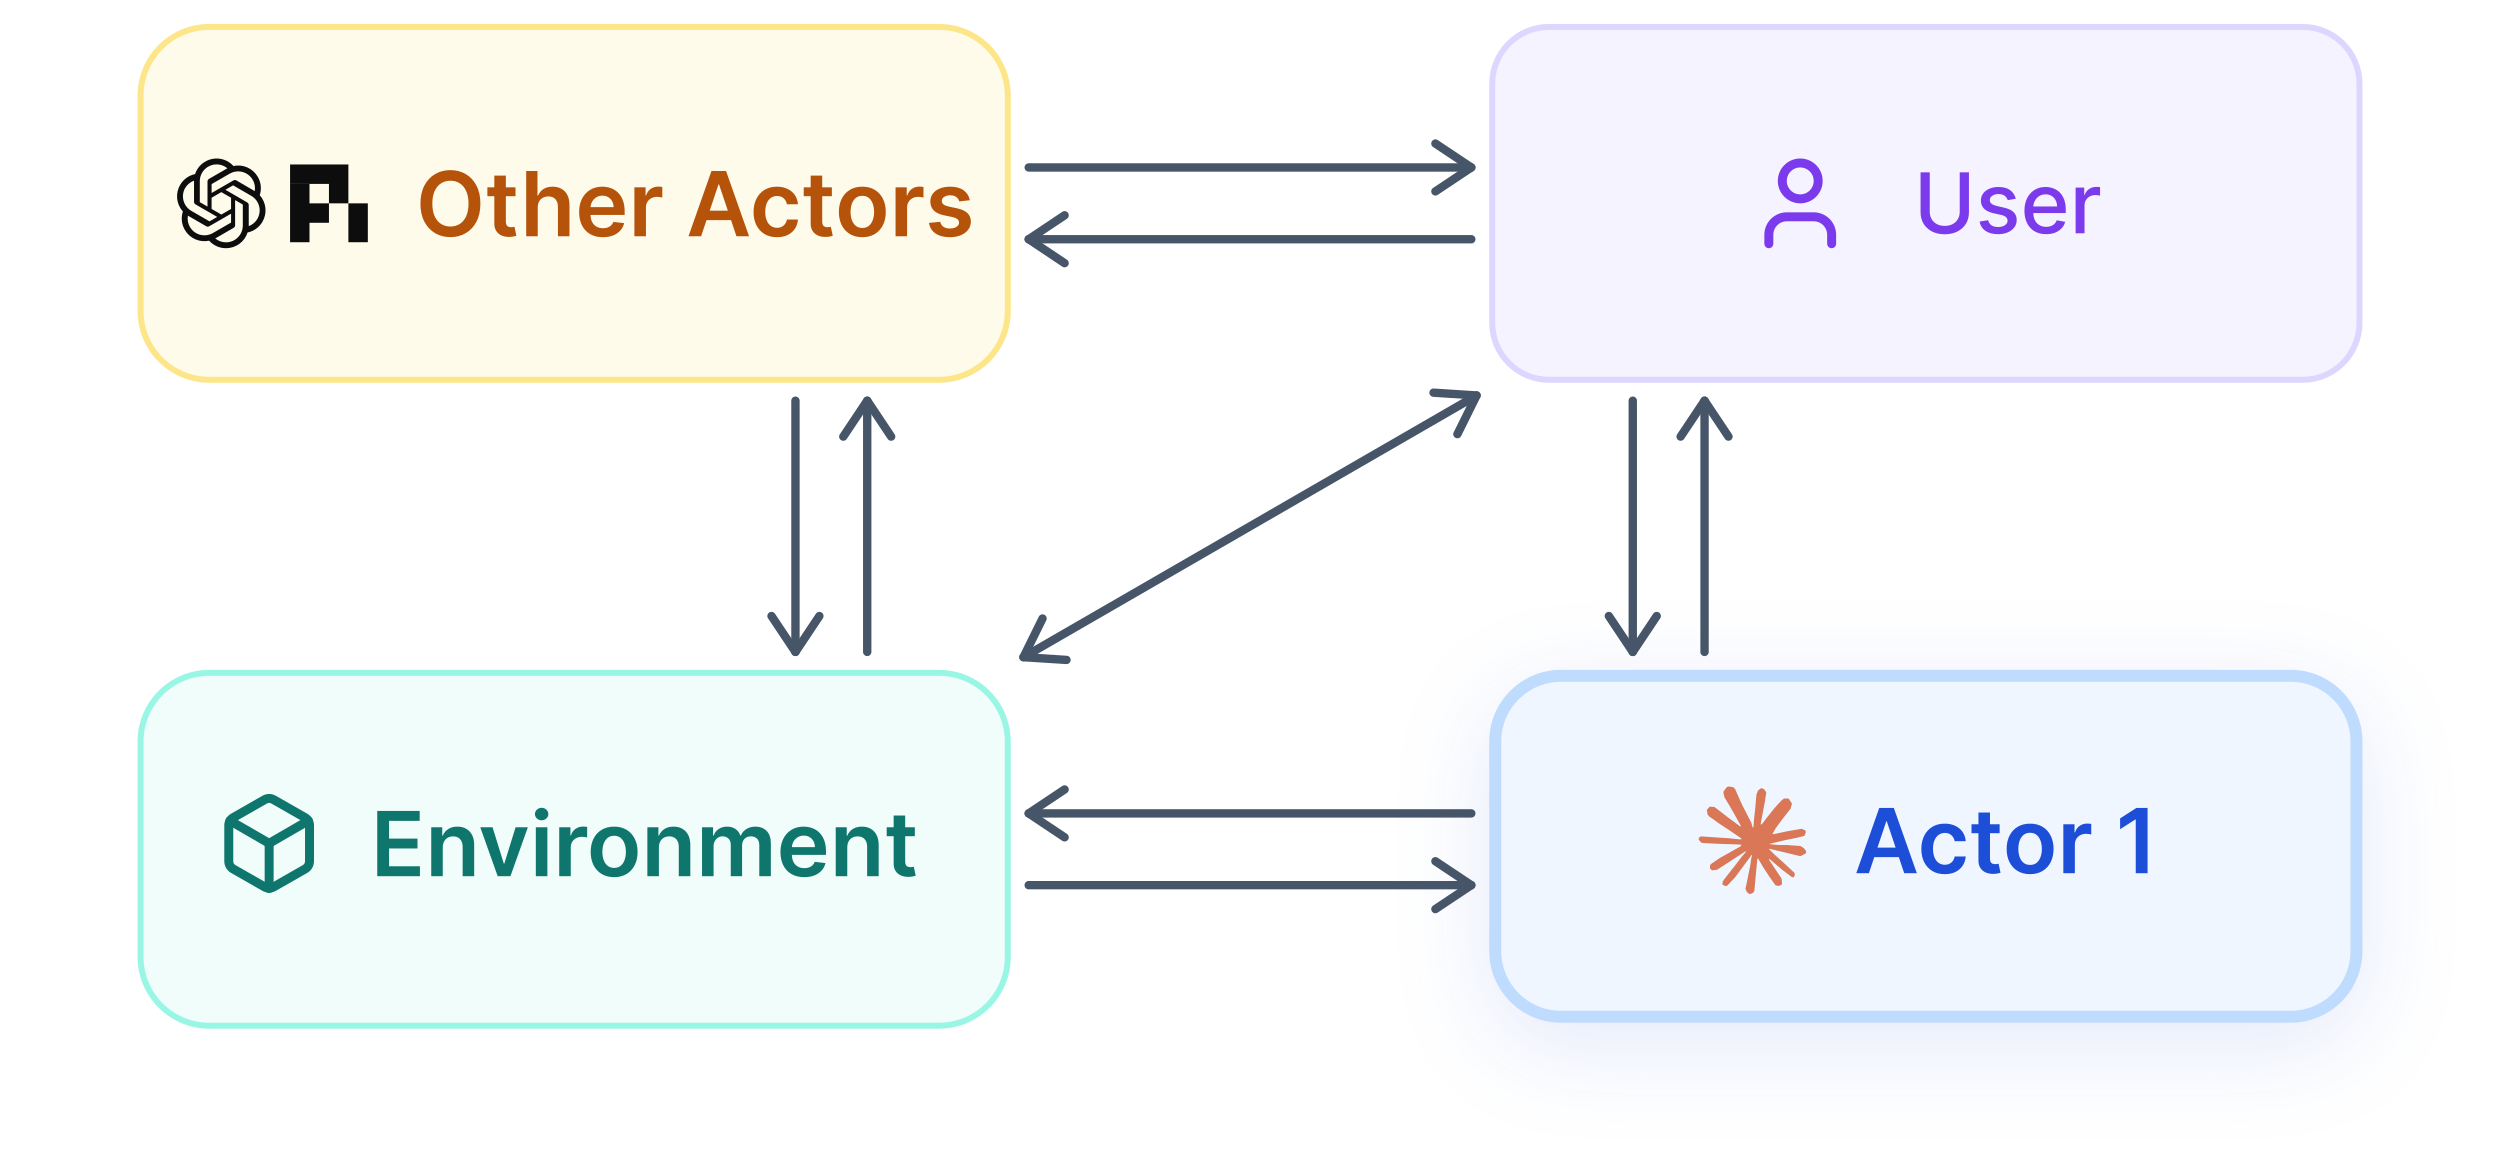
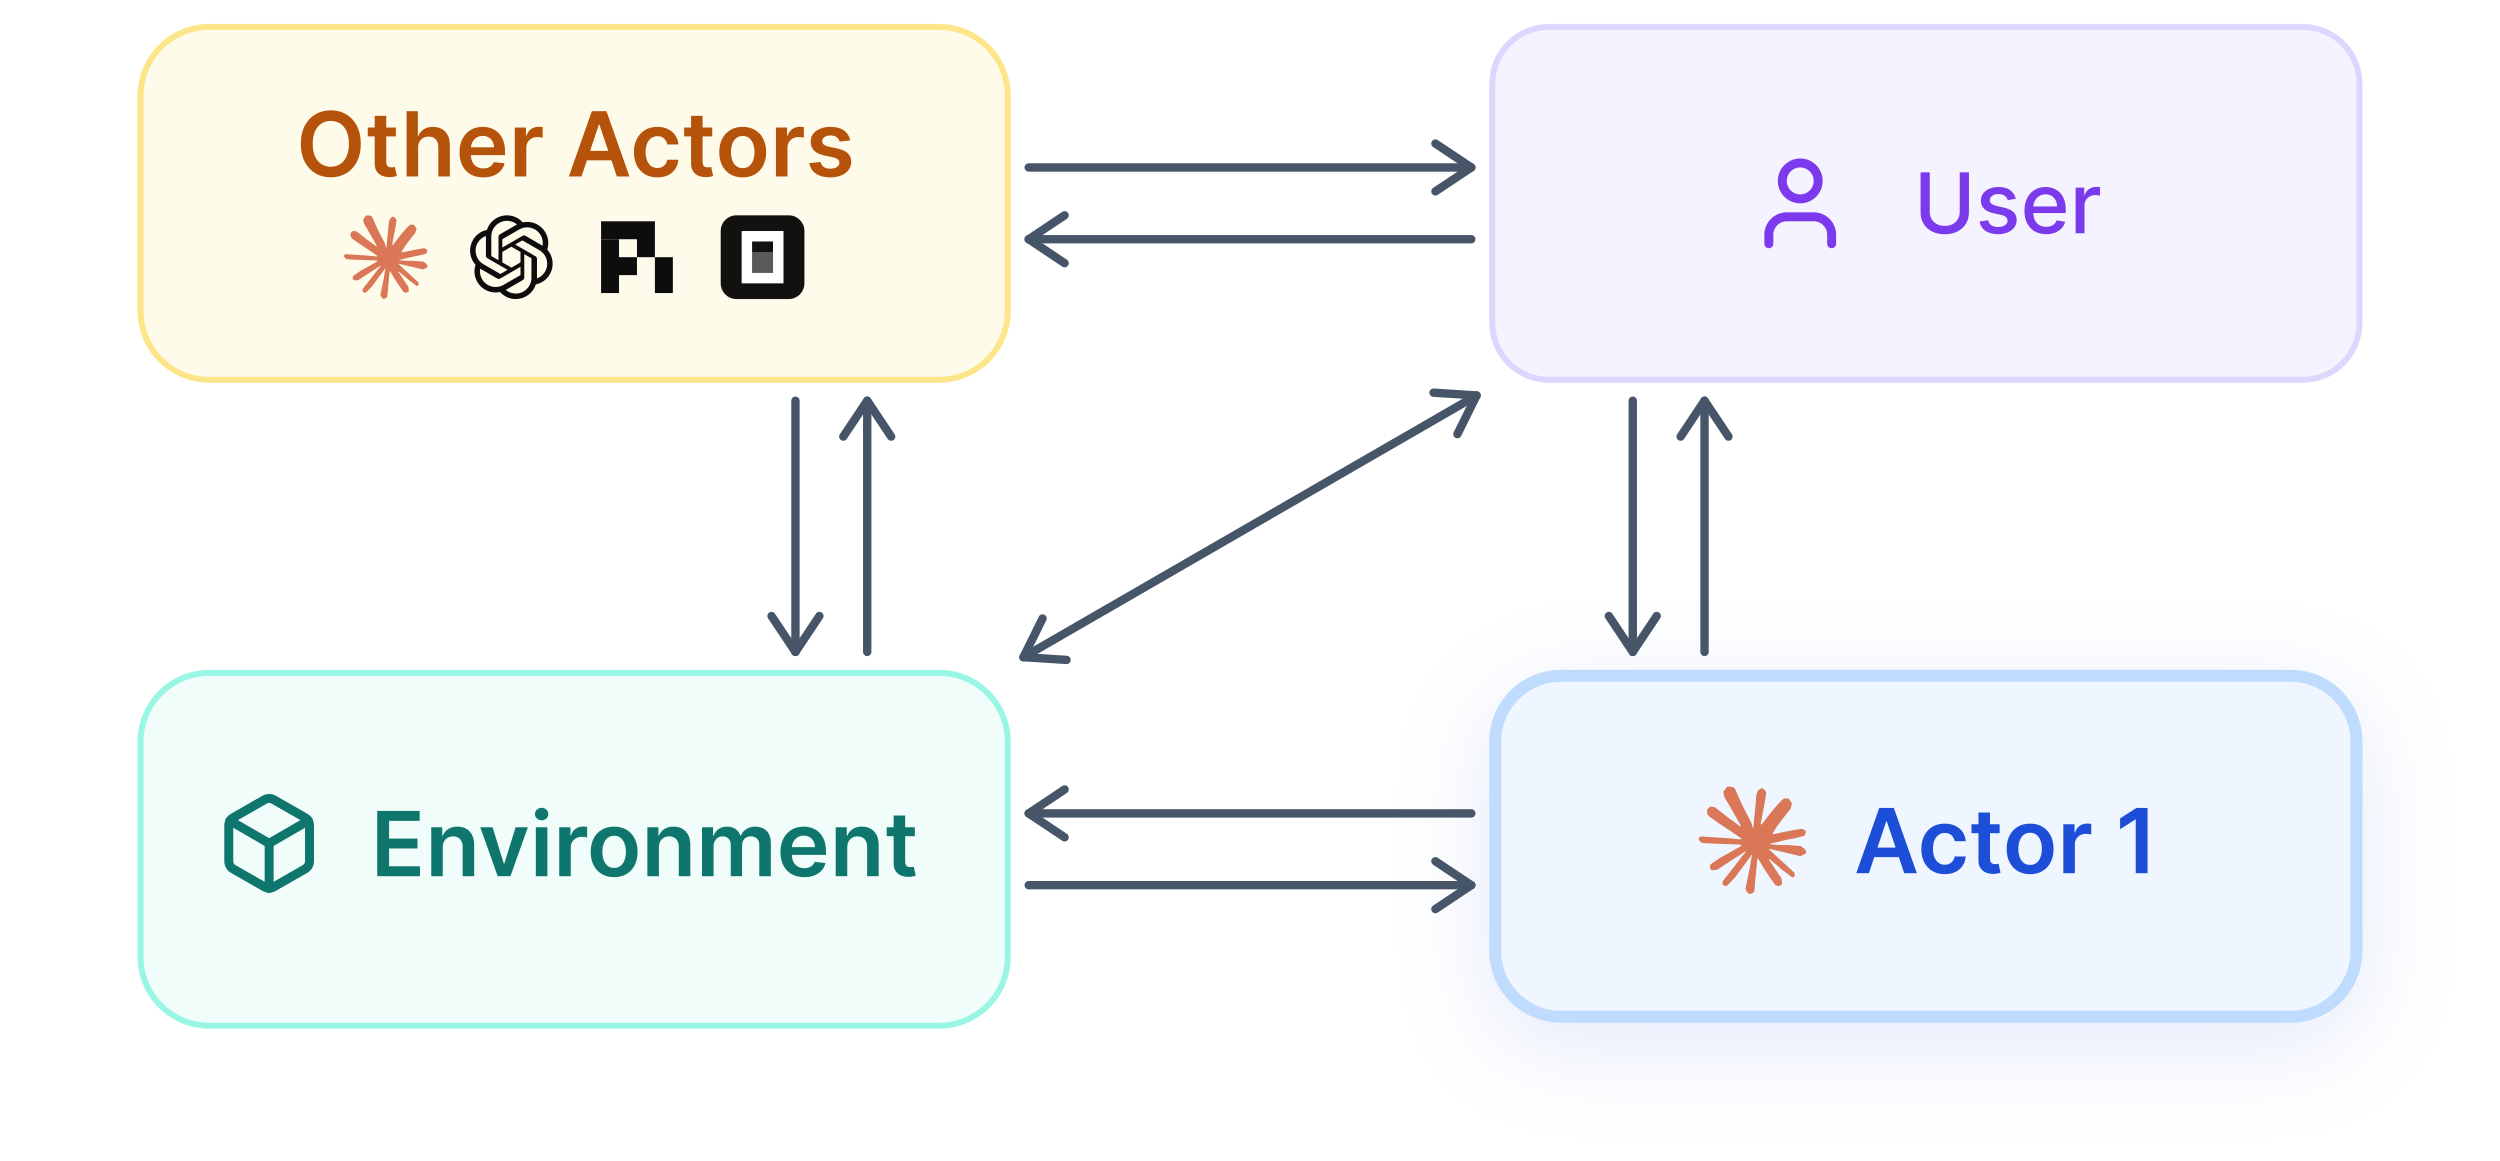
<svg xmlns="http://www.w3.org/2000/svg" width="418" height="194" viewBox="0 0 418 194" fill="none">
  <rect width="418" height="194" fill="#F5F5F5" />
  <g id="Actor-Gatherer Architecture slide build (deck slide 12)">
    <path d="M-40 -68C-40 -69.105 -39.105 -70 -38 -70H2368C2369.1 -70 2370 -69.105 2370 -68V232C2370 233.105 2369.1 234 2368 234H-38C-39.105 234 -40 233.105 -40 232V-68Z" fill="white" />
    <path d="M-38 -70V-69H2368V-70V-71H-38V-70ZM2370 -68H2369V232H2370H2371V-68H2370ZM2368 234V233H-38V234V235H2368V234ZM-40 232H-39V-68H-40H-41V232H-40ZM-38 234V233C-38.552 233 -39 232.552 -39 232H-40H-41C-41 233.657 -39.657 235 -38 235V234ZM2370 232H2369C2369 232.552 2368.55 233 2368 233V234V235C2369.66 235 2371 233.657 2371 232H2370ZM2368 -70V-69C2368.55 -69 2369 -68.552 2369 -68H2370H2371C2371 -69.657 2369.66 -71 2368 -71V-70ZM-38 -70V-71C-39.657 -71 -41 -69.657 -41 -68H-40H-39C-39 -68.552 -38.552 -69 -38 -69V-70Z" fill="black" fill-opacity="0.1" />
    <g id="AG build 1 (no Gatherer)">
      <g id="user">
        <rect x="249.5" y="4.5" width="145" height="59" rx="9.5" fill="#F5F3FF" />
        <rect x="249.5" y="4.5" width="145" height="59" rx="9.5" stroke="#DDD6FE" />
        <g id="icon / user">
          <path id="Vector" d="M306.25 40.75V39.25C306.25 38.454 305.934 37.691 305.371 37.129C304.809 36.566 304.046 36.25 303.25 36.25H298.75C297.954 36.25 297.191 36.566 296.629 37.129C296.066 37.691 295.75 38.454 295.75 39.25V40.75" stroke="#7C3AED" stroke-width="1.5" stroke-linecap="round" stroke-linejoin="round" />
          <path id="Vector_2" d="M301 33.25C302.657 33.25 304 31.907 304 30.25C304 28.593 302.657 27.25 301 27.25C299.343 27.25 298 28.593 298 30.25C298 31.907 299.343 33.25 301 33.25Z" stroke="#7C3AED" stroke-width="1.5" stroke-linecap="round" stroke-linejoin="round" />
        </g>
        <path id="User" d="M327.666 28.818H329.207V35.515C329.207 36.227 329.04 36.859 328.705 37.409C328.371 37.956 327.9 38.387 327.293 38.702C326.687 39.013 325.976 39.169 325.161 39.169C324.348 39.169 323.639 39.013 323.033 38.702C322.426 38.387 321.955 37.956 321.621 37.409C321.286 36.859 321.119 36.227 321.119 35.515V28.818H322.655V35.391C322.655 35.851 322.756 36.261 322.958 36.619C323.164 36.977 323.454 37.258 323.828 37.464C324.203 37.666 324.647 37.767 325.161 37.767C325.678 37.767 326.123 37.666 326.498 37.464C326.876 37.258 327.164 36.977 327.363 36.619C327.565 36.261 327.666 35.851 327.666 35.391V28.818ZM337.044 33.228L335.697 33.467C335.64 33.294 335.551 33.13 335.428 32.974C335.309 32.819 335.146 32.691 334.941 32.592C334.735 32.492 334.479 32.443 334.17 32.443C333.749 32.443 333.398 32.537 333.116 32.726C332.835 32.911 332.694 33.152 332.694 33.447C332.694 33.702 332.788 33.907 332.977 34.063C333.166 34.219 333.471 34.347 333.892 34.446L335.105 34.724C335.808 34.887 336.331 35.137 336.676 35.475C337.021 35.813 337.193 36.252 337.193 36.793C337.193 37.25 337.06 37.658 336.795 38.016C336.533 38.37 336.167 38.649 335.697 38.851C335.229 39.053 334.687 39.154 334.071 39.154C333.216 39.154 332.518 38.972 331.978 38.607C331.438 38.239 331.106 37.717 330.983 37.041L332.42 36.822C332.51 37.197 332.694 37.48 332.972 37.673C333.251 37.861 333.613 37.956 334.061 37.956C334.548 37.956 334.938 37.855 335.229 37.653C335.521 37.447 335.667 37.197 335.667 36.902C335.667 36.663 335.577 36.463 335.398 36.3C335.223 36.138 334.952 36.015 334.588 35.932L333.295 35.649C332.583 35.487 332.056 35.228 331.714 34.874C331.376 34.519 331.207 34.07 331.207 33.526C331.207 33.075 331.333 32.681 331.585 32.343C331.837 32.005 332.185 31.741 332.629 31.553C333.073 31.36 333.582 31.264 334.155 31.264C334.981 31.264 335.63 31.443 336.104 31.801C336.578 32.156 336.891 32.631 337.044 33.228ZM342.119 39.154C341.366 39.154 340.718 38.993 340.175 38.672C339.634 38.347 339.217 37.891 338.922 37.305C338.63 36.715 338.484 36.024 338.484 35.231C338.484 34.449 338.63 33.76 338.922 33.163C339.217 32.567 339.628 32.101 340.155 31.766C340.685 31.432 341.305 31.264 342.014 31.264C342.445 31.264 342.863 31.335 343.267 31.478C343.671 31.62 344.034 31.844 344.356 32.149C344.677 32.454 344.931 32.85 345.116 33.337C345.302 33.821 345.395 34.41 345.395 35.102V35.629H339.325V34.516H343.938C343.938 34.124 343.859 33.778 343.7 33.477C343.54 33.172 343.317 32.931 343.028 32.756C342.743 32.58 342.409 32.492 342.024 32.492C341.607 32.492 341.242 32.595 340.93 32.8C340.622 33.003 340.384 33.268 340.214 33.596C340.049 33.921 339.966 34.274 339.966 34.655V35.525C339.966 36.035 340.055 36.469 340.234 36.827C340.417 37.185 340.67 37.459 340.995 37.648C341.32 37.833 341.699 37.926 342.134 37.926C342.415 37.926 342.672 37.886 342.904 37.807C343.136 37.724 343.337 37.601 343.506 37.439C343.675 37.276 343.804 37.076 343.893 36.837L345.3 37.091C345.188 37.505 344.986 37.868 344.694 38.18C344.406 38.488 344.043 38.728 343.605 38.901C343.171 39.07 342.675 39.154 342.119 39.154ZM347.044 39V31.364H348.481V32.577H348.561C348.7 32.166 348.945 31.843 349.296 31.607C349.651 31.369 350.052 31.249 350.499 31.249C350.592 31.249 350.702 31.253 350.828 31.259C350.957 31.266 351.058 31.274 351.131 31.284V32.706C351.071 32.689 350.965 32.671 350.813 32.651C350.66 32.628 350.508 32.617 350.355 32.617C350.004 32.617 349.691 32.691 349.416 32.84C349.144 32.986 348.928 33.19 348.769 33.452C348.61 33.71 348.531 34.005 348.531 34.337V39H347.044Z" fill="#7C3AED" />
      </g>
      <g id="other agents">
        <rect x="23.5" y="4.5" width="145" height="59" rx="11.5" fill="#FFFBEB" />
        <rect x="23.5" y="4.5" width="145" height="59" rx="11.5" stroke="#FDE68A" />
        <g id="header">
-           <g id="logo codex" transform="translate(29.50 26.5) scale(0.625)">
-             <path d="M22.282 9.821a5.985 5.985 0 0 0-.516-4.911 6.046 6.046 0 0 0-6.51-2.9A6.065 6.065 0 0 0 4.981 4.182a5.985 5.985 0 0 0-3.998 2.9 6.046 6.046 0 0 0 .743 7.097 5.98 5.98 0 0 0 .511 4.911 6.051 6.051 0 0 0 6.515 2.9A5.985 5.985 0 0 0 13.26 24a6.056 6.056 0 0 0 5.772-4.206 5.989 5.989 0 0 0 3.998-2.9 6.056 6.056 0 0 0-.748-7.073zm-9.022 12.608a4.476 4.476 0 0 1-2.876-1.041l.142-.08 4.778-2.758a.795.795 0 0 0 .393-.681v-6.737l2.02 1.169a.071.071 0 0 1 .038.052v5.583a4.504 4.504 0 0 1-4.495 4.494zm-9.661-4.125a4.471 4.471 0 0 1-.535-3.014l.142.085 4.783 2.758a.771.771 0 0 0 .781 0l5.843-3.369v2.332a.08.08 0 0 1-.033.061L9.74 19.95a4.499 4.499 0 0 1-6.141-1.646zM2.341 7.896a4.485 4.485 0 0 1 2.365-1.973V11.6a.766.766 0 0 0 .388.676l5.814 3.354-2.02 1.169a.076.076 0 0 1-.071 0l-4.83-2.787A4.504 4.504 0 0 1 2.341 7.872zm16.596 3.856L13.104 8.364 15.119 7.2a.076.076 0 0 1 .071 0l4.83 2.791a4.494 4.494 0 0 1-.676 8.104v-5.677a.79.79 0 0 0-.407-.667zm2.011-3.023l-.142-.085-4.774-2.782a.776.776 0 0 0-.785 0L9.409 9.23V6.897a.066.066 0 0 1 .028-.061l4.83-2.787a4.499 4.499 0 0 1 6.68 4.66zM8.306 12.863l-2.02-1.164a.08.08 0 0 1-.038-.057V6.074a4.499 4.499 0 0 1 7.376-3.454l-.142.081L8.704 5.459a.795.795 0 0 0-.393.681zm1.098-2.365l2.602-1.5 2.607 1.5v2.999l-2.597 1.5-2.607-1.5Z" fill="#0D0D0D" />
+           <g transform="translate(-12.50 -10.00)">
+             <path id="Other Actors" d="M72.824 34.045C72.824 35.221 72.604 36.228 72.163 37.066C71.727 37.9 71.13 38.539 70.374 38.983C69.621 39.427 68.767 39.649 67.811 39.649C66.856 39.649 66 39.427 65.244 38.983C64.491 38.536 63.895 37.895 63.454 37.06C63.017 36.222 62.799 35.217 62.799 34.045C62.799 32.87 63.017 31.865 63.454 31.03C63.895 30.192 64.491 29.552 65.244 29.108C66 28.664 66.856 28.442 67.811 28.442C68.767 28.442 69.621 28.664 70.374 29.108C71.13 29.552 71.727 30.192 72.163 31.03C72.604 31.865 72.824 32.87 72.824 34.045ZM70.837 34.045C70.837 33.218 70.707 32.52 70.448 31.952C70.192 31.38 69.837 30.949 69.383 30.658C68.928 30.363 68.404 30.216 67.811 30.216C67.218 30.216 66.695 30.363 66.24 30.658C65.785 30.949 65.429 31.38 65.169 31.952C64.914 32.52 64.786 33.218 64.786 34.045C64.786 34.873 64.914 35.572 65.169 36.144C65.429 36.712 65.785 37.144 66.24 37.439C66.695 37.73 67.218 37.875 67.811 37.875C68.404 37.875 68.928 37.73 69.383 37.439C69.837 37.144 70.192 36.712 70.448 36.144C70.707 35.572 70.837 34.873 70.837 34.045ZM78.693 31.318V32.81H73.989V31.318H78.693ZM75.15 29.358H77.079V37.039C77.079 37.298 77.118 37.497 77.196 37.636C77.277 37.771 77.384 37.863 77.515 37.913C77.647 37.962 77.792 37.987 77.952 37.987C78.073 37.987 78.183 37.978 78.282 37.961C78.385 37.943 78.463 37.927 78.517 37.913L78.842 39.42C78.739 39.456 78.591 39.495 78.4 39.537C78.211 39.58 77.981 39.605 77.707 39.612C77.224 39.626 76.789 39.553 76.402 39.394C76.015 39.23 75.708 38.978 75.481 38.637C75.257 38.296 75.147 37.87 75.15 37.359V29.358ZM82.409 34.706V39.5H80.481V28.591H82.367V32.709H82.463C82.654 32.247 82.951 31.883 83.352 31.616C83.757 31.347 84.272 31.212 84.897 31.212C85.465 31.212 85.96 31.331 86.383 31.569C86.806 31.806 87.132 32.154 87.363 32.613C87.597 33.071 87.715 33.63 87.715 34.291V39.5H85.786V34.589C85.786 34.038 85.644 33.61 85.36 33.305C85.08 32.996 84.686 32.842 84.178 32.842C83.837 32.842 83.531 32.916 83.261 33.065C82.995 33.211 82.786 33.422 82.633 33.699C82.484 33.976 82.409 34.312 82.409 34.706ZM93.302 39.66C92.482 39.66 91.774 39.489 91.177 39.148C90.584 38.804 90.128 38.318 89.808 37.689C89.489 37.057 89.329 36.313 89.329 35.457C89.329 34.615 89.489 33.877 89.808 33.241C90.131 32.602 90.582 32.105 91.161 31.75C91.74 31.391 92.42 31.212 93.201 31.212C93.705 31.212 94.181 31.293 94.629 31.457C95.08 31.616 95.478 31.865 95.822 32.202C96.17 32.54 96.443 32.969 96.642 33.492C96.841 34.01 96.941 34.628 96.941 35.345V35.936H90.234V34.637H95.092C95.089 34.267 95.009 33.939 94.853 33.651C94.696 33.36 94.478 33.131 94.197 32.964C93.92 32.797 93.597 32.714 93.228 32.714C92.834 32.714 92.487 32.81 92.189 33.001C91.891 33.19 91.658 33.438 91.491 33.747C91.328 34.053 91.245 34.388 91.241 34.754V35.889C91.241 36.364 91.328 36.773 91.502 37.114C91.676 37.451 91.919 37.71 92.232 37.891C92.544 38.069 92.91 38.158 93.329 38.158C93.61 38.158 93.864 38.119 94.091 38.041C94.318 37.959 94.515 37.84 94.682 37.684C94.849 37.527 94.975 37.334 95.06 37.103L96.861 37.305C96.747 37.781 96.53 38.197 96.211 38.552C95.895 38.903 95.49 39.177 94.996 39.372C94.503 39.564 93.938 39.66 93.302 39.66ZM98.572 39.5V31.318H100.441V32.682H100.527C100.676 32.209 100.932 31.846 101.294 31.59C101.66 31.331 102.077 31.201 102.546 31.201C102.652 31.201 102.771 31.206 102.902 31.217C103.037 31.224 103.149 31.236 103.238 31.254V33.028C103.156 33 103.027 32.975 102.849 32.953C102.675 32.929 102.506 32.916 102.343 32.916C101.992 32.916 101.676 32.992 101.395 33.145C101.118 33.294 100.9 33.502 100.74 33.769C100.58 34.035 100.5 34.342 100.5 34.69V39.5H98.572ZM109.726 39.5H107.617L111.457 28.591H113.897L117.743 39.5H115.633L112.72 30.828H112.634L109.726 39.5ZM109.795 35.223H115.548V36.81H109.795V35.223ZM122.414 39.66C121.597 39.66 120.896 39.48 120.31 39.122C119.728 38.763 119.278 38.268 118.962 37.636C118.65 37 118.494 36.269 118.494 35.441C118.494 34.61 118.653 33.877 118.973 33.241C119.293 32.602 119.744 32.105 120.326 31.75C120.912 31.391 121.604 31.212 122.403 31.212C123.068 31.212 123.655 31.334 124.167 31.579C124.682 31.821 125.092 32.163 125.397 32.607C125.703 33.048 125.877 33.562 125.919 34.152H124.076C124.002 33.758 123.824 33.429 123.543 33.166C123.266 32.9 122.895 32.767 122.43 32.767C122.036 32.767 121.69 32.874 121.391 33.087C121.093 33.296 120.861 33.598 120.694 33.992C120.53 34.386 120.449 34.859 120.449 35.409C120.449 35.967 120.53 36.446 120.694 36.847C120.857 37.245 121.086 37.552 121.381 37.769C121.679 37.982 122.029 38.088 122.43 38.088C122.714 38.088 122.968 38.035 123.192 37.929C123.419 37.819 123.609 37.66 123.762 37.455C123.915 37.249 124.019 36.998 124.076 36.703H125.919C125.873 37.282 125.703 37.795 125.408 38.243C125.113 38.687 124.712 39.035 124.204 39.287C123.696 39.535 123.1 39.66 122.414 39.66ZM131.588 31.318V32.81H126.885V31.318H131.588ZM128.046 29.358H129.974V37.039C129.974 37.298 130.013 37.497 130.091 37.636C130.173 37.771 130.279 37.863 130.411 37.913C130.542 37.962 130.688 37.987 130.848 37.987C130.968 37.987 131.078 37.978 131.178 37.961C131.281 37.943 131.359 37.927 131.412 37.913L131.737 39.42C131.634 39.456 131.487 39.495 131.295 39.537C131.107 39.58 130.876 39.605 130.603 39.612C130.12 39.626 129.685 39.553 129.298 39.394C128.911 39.23 128.603 38.978 128.376 38.637C128.152 38.296 128.042 37.87 128.046 37.359V29.358ZM136.682 39.66C135.883 39.66 135.19 39.484 134.604 39.133C134.018 38.781 133.564 38.289 133.241 37.657C132.921 37.025 132.761 36.286 132.761 35.441C132.761 34.596 132.921 33.855 133.241 33.22C133.564 32.584 134.018 32.091 134.604 31.739C135.19 31.387 135.883 31.212 136.682 31.212C137.481 31.212 138.173 31.387 138.759 31.739C139.345 32.091 139.798 32.584 140.117 33.22C140.441 33.855 140.602 34.596 140.602 35.441C140.602 36.286 140.441 37.025 140.117 37.657C139.798 38.289 139.345 38.781 138.759 39.133C138.173 39.484 137.481 39.66 136.682 39.66ZM136.692 38.115C137.126 38.115 137.488 37.996 137.779 37.758C138.07 37.517 138.287 37.194 138.429 36.789C138.574 36.384 138.647 35.933 138.647 35.436C138.647 34.935 138.574 34.482 138.429 34.077C138.287 33.669 138.07 33.344 137.779 33.103C137.488 32.861 137.126 32.74 136.692 32.74C136.248 32.74 135.879 32.861 135.584 33.103C135.293 33.344 135.075 33.669 134.929 34.077C134.787 34.482 134.716 34.935 134.716 35.436C134.716 35.933 134.787 36.384 134.929 36.789C135.075 37.194 135.293 37.517 135.584 37.758C135.879 37.996 136.248 38.115 136.692 38.115ZM142.239 39.5V31.318H144.108V32.682H144.194C144.343 32.209 144.599 31.846 144.961 31.59C145.327 31.331 145.744 31.201 146.213 31.201C146.319 31.201 146.438 31.206 146.569 31.217C146.704 31.224 146.816 31.236 146.905 31.254V33.028C146.823 33 146.694 32.975 146.516 32.953C146.342 32.929 146.173 32.916 146.01 32.916C145.659 32.916 145.343 32.992 145.062 33.145C144.785 33.294 144.567 33.502 144.407 33.769C144.247 34.035 144.167 34.342 144.167 34.69V39.5H142.239ZM154.653 33.481L152.895 33.673C152.845 33.495 152.758 33.328 152.634 33.172C152.513 33.016 152.35 32.89 152.144 32.794C151.938 32.698 151.686 32.65 151.387 32.65C150.986 32.65 150.649 32.737 150.375 32.911C150.105 33.085 149.972 33.31 149.976 33.587C149.972 33.825 150.059 34.019 150.237 34.168C150.418 34.317 150.716 34.44 151.132 34.535L152.527 34.834C153.301 35.001 153.877 35.265 154.253 35.627C154.633 35.99 154.825 36.464 154.828 37.05C154.825 37.565 154.674 38.019 154.376 38.413C154.081 38.804 153.671 39.109 153.145 39.33C152.62 39.55 152.016 39.66 151.334 39.66C150.333 39.66 149.527 39.45 148.916 39.031C148.305 38.609 147.941 38.021 147.824 37.268L149.704 37.087C149.789 37.456 149.971 37.735 150.248 37.923C150.525 38.111 150.885 38.206 151.329 38.206C151.787 38.206 152.154 38.111 152.431 37.923C152.712 37.735 152.852 37.502 152.852 37.225C152.852 36.991 152.762 36.798 152.581 36.645C152.403 36.492 152.126 36.375 151.75 36.293L150.354 36C149.569 35.837 148.989 35.562 148.612 35.175C148.236 34.784 148.049 34.291 148.053 33.694C148.049 33.19 148.186 32.753 148.463 32.383C148.744 32.011 149.132 31.723 149.63 31.521C150.13 31.315 150.707 31.212 151.361 31.212C152.32 31.212 153.074 31.416 153.625 31.824C154.179 32.233 154.521 32.785 154.653 33.481Z" fill="#B45309" />
          </g>
-           <g id="logo pi" transform="translate(48.50 27.5) scale(0.02321429)">
-             <g fill="#0D0D0D">
-               <path d="M420 280H280V140H0V0H420V280Z" />
-               <path d="M560 560H420V280H560V560Z" />
-               <path d="M140 560H0V140H140V280H280V420H140V560Z" />
+           <g id="other actors logos">
+             <g id="logo claude code" transform="translate(57.50 36.00) scale(0.5833333)">
+               <path d="m4.714 15.956 4.717-2.647.079-.231-.079-.128h-.231l-.789-.049-2.696-.073-2.337-.097-2.265-.121-.571-.121-.534-.704.055-.352.48-.322.686.061 1.518.103 2.277.158 1.651.097 2.447.255h.389l.055-.158-.134-.097-.103-.097L6.973 9.836l-2.55-1.688-1.336-.971-.723-.492-.364-.461-.158-1.008.656-.723.88.061.225.061.892.686 1.906 1.475 2.489 1.834.364.303.146-.103.018-.073-.164-.273-1.354-2.447-1.445-2.489-.643-1.032-.17-.619c-.061-.255-.103-.467-.103-.729L6.287.134 6.7 0l.996.134.419.364.619 1.415 1.002 2.228 1.554 3.03.455.898.243.832.091.255h.158v-.146l.128-1.706.237-2.095.231-2.696.079-.759.376-.911.747-.492.583.279.48.686-.067.443-.285 1.852-.559 2.902-.364 1.943h.212l.243-.243.984-1.305 1.651-2.064.729-.82.85-.905.546-.431h1.032l.759 1.129-.34 1.166-1.062 1.348-.88 1.141-1.263 1.7-.789 1.36.073.109.188-.018 2.853-.607 1.542-.279 1.84-.316.832.389.091.395-.328.807-1.967.486-2.307.461-3.436.814-.043.03.049.061 1.548.146.662.036h1.621l3.018.225.789.522.474.638-.079.486-1.214.619-1.639-.389-3.825-.911-1.311-.328h-.182v.109l1.093 1.069 2.003 1.809 2.507 2.331.128.577-.322.455-.34-.049-2.204-1.657-.85-.747-1.925-1.621h-.128v.17l.443.65 2.344 3.521.121 1.081-.17.352-.607.212-.668-.121-1.372-1.925L14.38 17.959l-1.141-1.943-.14.079-.674 7.255-.316.37-.729.279-.607-.461-.322-.747.322-1.475.389-1.925.316-1.53.285-1.9.17-.631-.012-.043-.14.018-1.433 1.967-2.18 2.945-1.724 1.846-.413.164-.716-.37.067-.662.401-.589 2.386-3.036 1.439-1.882.929-1.087-.006-.158h-.055l-6.338 4.116-1.129.146-.486-.455.061-.747.231-.243 1.906-1.311Z" fill="#D97757" />
            </g>
-           </g>
-           <g transform="translate(7.50 0)">
-             <path id="Other Actors" d="M72.824 34.045C72.824 35.221 72.604 36.228 72.163 37.066C71.727 37.9 71.13 38.539 70.374 38.983C69.621 39.427 68.767 39.649 67.811 39.649C66.856 39.649 66 39.427 65.244 38.983C64.491 38.536 63.895 37.895 63.454 37.06C63.017 36.222 62.799 35.217 62.799 34.045C62.799 32.87 63.017 31.865 63.454 31.03C63.895 30.192 64.491 29.552 65.244 29.108C66 28.664 66.856 28.442 67.811 28.442C68.767 28.442 69.621 28.664 70.374 29.108C71.13 29.552 71.727 30.192 72.163 31.03C72.604 31.865 72.824 32.87 72.824 34.045ZM70.837 34.045C70.837 33.218 70.707 32.52 70.448 31.952C70.192 31.38 69.837 30.949 69.383 30.658C68.928 30.363 68.404 30.216 67.811 30.216C67.218 30.216 66.695 30.363 66.24 30.658C65.785 30.949 65.429 31.38 65.169 31.952C64.914 32.52 64.786 33.218 64.786 34.045C64.786 34.873 64.914 35.572 65.169 36.144C65.429 36.712 65.785 37.144 66.24 37.439C66.695 37.73 67.218 37.875 67.811 37.875C68.404 37.875 68.928 37.73 69.383 37.439C69.837 37.144 70.192 36.712 70.448 36.144C70.707 35.572 70.837 34.873 70.837 34.045ZM78.693 31.318V32.81H73.989V31.318H78.693ZM75.15 29.358H77.079V37.039C77.079 37.298 77.118 37.497 77.196 37.636C77.277 37.771 77.384 37.863 77.515 37.913C77.647 37.962 77.792 37.987 77.952 37.987C78.073 37.987 78.183 37.978 78.282 37.961C78.385 37.943 78.463 37.927 78.517 37.913L78.842 39.42C78.739 39.456 78.591 39.495 78.4 39.537C78.211 39.58 77.981 39.605 77.707 39.612C77.224 39.626 76.789 39.553 76.402 39.394C76.015 39.23 75.708 38.978 75.481 38.637C75.257 38.296 75.147 37.87 75.15 37.359V29.358ZM82.409 34.706V39.5H80.481V28.591H82.367V32.709H82.463C82.654 32.247 82.951 31.883 83.352 31.616C83.757 31.347 84.272 31.212 84.897 31.212C85.465 31.212 85.96 31.331 86.383 31.569C86.806 31.806 87.132 32.154 87.363 32.613C87.597 33.071 87.715 33.63 87.715 34.291V39.5H85.786V34.589C85.786 34.038 85.644 33.61 85.36 33.305C85.08 32.996 84.686 32.842 84.178 32.842C83.837 32.842 83.531 32.916 83.261 33.065C82.995 33.211 82.786 33.422 82.633 33.699C82.484 33.976 82.409 34.312 82.409 34.706ZM93.302 39.66C92.482 39.66 91.774 39.489 91.177 39.148C90.584 38.804 90.128 38.318 89.808 37.689C89.489 37.057 89.329 36.313 89.329 35.457C89.329 34.615 89.489 33.877 89.808 33.241C90.131 32.602 90.582 32.105 91.161 31.75C91.74 31.391 92.42 31.212 93.201 31.212C93.705 31.212 94.181 31.293 94.629 31.457C95.08 31.616 95.478 31.865 95.822 32.202C96.17 32.54 96.443 32.969 96.642 33.492C96.841 34.01 96.941 34.628 96.941 35.345V35.936H90.234V34.637H95.092C95.089 34.267 95.009 33.939 94.853 33.651C94.696 33.36 94.478 33.131 94.197 32.964C93.92 32.797 93.597 32.714 93.228 32.714C92.834 32.714 92.487 32.81 92.189 33.001C91.891 33.19 91.658 33.438 91.491 33.747C91.328 34.053 91.245 34.388 91.241 34.754V35.889C91.241 36.364 91.328 36.773 91.502 37.114C91.676 37.451 91.919 37.71 92.232 37.891C92.544 38.069 92.91 38.158 93.329 38.158C93.61 38.158 93.864 38.119 94.091 38.041C94.318 37.959 94.515 37.84 94.682 37.684C94.849 37.527 94.975 37.334 95.06 37.103L96.861 37.305C96.747 37.781 96.53 38.197 96.211 38.552C95.895 38.903 95.49 39.177 94.996 39.372C94.503 39.564 93.938 39.66 93.302 39.66ZM98.572 39.5V31.318H100.441V32.682H100.527C100.676 32.209 100.932 31.846 101.294 31.59C101.66 31.331 102.077 31.201 102.546 31.201C102.652 31.201 102.771 31.206 102.902 31.217C103.037 31.224 103.149 31.236 103.238 31.254V33.028C103.156 33 103.027 32.975 102.849 32.953C102.675 32.929 102.506 32.916 102.343 32.916C101.992 32.916 101.676 32.992 101.395 33.145C101.118 33.294 100.9 33.502 100.74 33.769C100.58 34.035 100.5 34.342 100.5 34.69V39.5H98.572ZM109.726 39.5H107.617L111.457 28.591H113.897L117.743 39.5H115.633L112.72 30.828H112.634L109.726 39.5ZM109.795 35.223H115.548V36.81H109.795V35.223ZM122.414 39.66C121.597 39.66 120.896 39.48 120.31 39.122C119.728 38.763 119.278 38.268 118.962 37.636C118.65 37 118.494 36.269 118.494 35.441C118.494 34.61 118.653 33.877 118.973 33.241C119.293 32.602 119.744 32.105 120.326 31.75C120.912 31.391 121.604 31.212 122.403 31.212C123.068 31.212 123.655 31.334 124.167 31.579C124.682 31.821 125.092 32.163 125.397 32.607C125.703 33.048 125.877 33.562 125.919 34.152H124.076C124.002 33.758 123.824 33.429 123.543 33.166C123.266 32.9 122.895 32.767 122.43 32.767C122.036 32.767 121.69 32.874 121.391 33.087C121.093 33.296 120.861 33.598 120.694 33.992C120.53 34.386 120.449 34.859 120.449 35.409C120.449 35.967 120.53 36.446 120.694 36.847C120.857 37.245 121.086 37.552 121.381 37.769C121.679 37.982 122.029 38.088 122.43 38.088C122.714 38.088 122.968 38.035 123.192 37.929C123.419 37.819 123.609 37.66 123.762 37.455C123.915 37.249 124.019 36.998 124.076 36.703H125.919C125.873 37.282 125.703 37.795 125.408 38.243C125.113 38.687 124.712 39.035 124.204 39.287C123.696 39.535 123.1 39.66 122.414 39.66ZM131.588 31.318V32.81H126.885V31.318H131.588ZM128.046 29.358H129.974V37.039C129.974 37.298 130.013 37.497 130.091 37.636C130.173 37.771 130.279 37.863 130.411 37.913C130.542 37.962 130.688 37.987 130.848 37.987C130.968 37.987 131.078 37.978 131.178 37.961C131.281 37.943 131.359 37.927 131.412 37.913L131.737 39.42C131.634 39.456 131.487 39.495 131.295 39.537C131.107 39.58 130.876 39.605 130.603 39.612C130.12 39.626 129.685 39.553 129.298 39.394C128.911 39.23 128.603 38.978 128.376 38.637C128.152 38.296 128.042 37.87 128.046 37.359V29.358ZM136.682 39.66C135.883 39.66 135.19 39.484 134.604 39.133C134.018 38.781 133.564 38.289 133.241 37.657C132.921 37.025 132.761 36.286 132.761 35.441C132.761 34.596 132.921 33.855 133.241 33.22C133.564 32.584 134.018 32.091 134.604 31.739C135.19 31.387 135.883 31.212 136.682 31.212C137.481 31.212 138.173 31.387 138.759 31.739C139.345 32.091 139.798 32.584 140.117 33.22C140.441 33.855 140.602 34.596 140.602 35.441C140.602 36.286 140.441 37.025 140.117 37.657C139.798 38.289 139.345 38.781 138.759 39.133C138.173 39.484 137.481 39.66 136.682 39.66ZM136.692 38.115C137.126 38.115 137.488 37.996 137.779 37.758C138.07 37.517 138.287 37.194 138.429 36.789C138.574 36.384 138.647 35.933 138.647 35.436C138.647 34.935 138.574 34.482 138.429 34.077C138.287 33.669 138.07 33.344 137.779 33.103C137.488 32.861 137.126 32.74 136.692 32.74C136.248 32.74 135.879 32.861 135.584 33.103C135.293 33.344 135.075 33.669 134.929 34.077C134.787 34.482 134.716 34.935 134.716 35.436C134.716 35.933 134.787 36.384 134.929 36.789C135.075 37.194 135.293 37.517 135.584 37.758C135.879 37.996 136.248 38.115 136.692 38.115ZM142.239 39.5V31.318H144.108V32.682H144.194C144.343 32.209 144.599 31.846 144.961 31.59C145.327 31.331 145.744 31.201 146.213 31.201C146.319 31.201 146.438 31.206 146.569 31.217C146.704 31.224 146.816 31.236 146.905 31.254V33.028C146.823 33 146.694 32.975 146.516 32.953C146.342 32.929 146.173 32.916 146.01 32.916C145.659 32.916 145.343 32.992 145.062 33.145C144.785 33.294 144.567 33.502 144.407 33.769C144.247 34.035 144.167 34.342 144.167 34.69V39.5H142.239ZM154.653 33.481L152.895 33.673C152.845 33.495 152.758 33.328 152.634 33.172C152.513 33.016 152.35 32.89 152.144 32.794C151.938 32.698 151.686 32.65 151.387 32.65C150.986 32.65 150.649 32.737 150.375 32.911C150.105 33.085 149.972 33.31 149.976 33.587C149.972 33.825 150.059 34.019 150.237 34.168C150.418 34.317 150.716 34.44 151.132 34.535L152.527 34.834C153.301 35.001 153.877 35.265 154.253 35.627C154.633 35.99 154.825 36.464 154.828 37.05C154.825 37.565 154.674 38.019 154.376 38.413C154.081 38.804 153.671 39.109 153.145 39.33C152.62 39.55 152.016 39.66 151.334 39.66C150.333 39.66 149.527 39.45 148.916 39.031C148.305 38.609 147.941 38.021 147.824 37.268L149.704 37.087C149.789 37.456 149.971 37.735 150.248 37.923C150.525 38.111 150.885 38.206 151.329 38.206C151.787 38.206 152.154 38.111 152.431 37.923C152.712 37.735 152.852 37.502 152.852 37.225C152.852 36.991 152.762 36.798 152.581 36.645C152.403 36.492 152.126 36.375 151.75 36.293L150.354 36C149.569 35.837 148.989 35.562 148.612 35.175C148.236 34.784 148.049 34.291 148.053 33.694C148.049 33.19 148.186 32.753 148.463 32.383C148.744 32.011 149.132 31.723 149.63 31.521C150.13 31.315 150.707 31.212 151.361 31.212C152.32 31.212 153.074 31.416 153.625 31.824C154.179 32.233 154.521 32.785 154.653 33.481Z" fill="#B45309" />
+             <g id="logo codex" transform="translate(78.50 36.00) scale(0.5833333)">
+               <path d="M22.282 9.821a5.985 5.985 0 0 0-.516-4.911 6.046 6.046 0 0 0-6.51-2.9A6.065 6.065 0 0 0 4.981 4.182a5.985 5.985 0 0 0-3.998 2.9 6.046 6.046 0 0 0 .743 7.097 5.98 5.98 0 0 0 .511 4.911 6.051 6.051 0 0 0 6.515 2.9A5.985 5.985 0 0 0 13.26 24a6.056 6.056 0 0 0 5.772-4.206 5.989 5.989 0 0 0 3.998-2.9 6.056 6.056 0 0 0-.748-7.073zm-9.022 12.608a4.476 4.476 0 0 1-2.876-1.041l.142-.08 4.778-2.758a.795.795 0 0 0 .393-.681v-6.737l2.02 1.169a.071.071 0 0 1 .038.052v5.583a4.504 4.504 0 0 1-4.495 4.494zm-9.661-4.125a4.471 4.471 0 0 1-.535-3.014l.142.085 4.783 2.758a.771.771 0 0 0 .781 0l5.843-3.369v2.332a.08.08 0 0 1-.033.061L9.74 19.95a4.499 4.499 0 0 1-6.141-1.646zM2.341 7.896a4.485 4.485 0 0 1 2.365-1.973V11.6a.766.766 0 0 0 .388.676l5.814 3.354-2.02 1.169a.076.076 0 0 1-.071 0l-4.83-2.787A4.504 4.504 0 0 1 2.341 7.872zm16.596 3.856L13.104 8.364 15.119 7.2a.076.076 0 0 1 .071 0l4.83 2.791a4.494 4.494 0 0 1-.676 8.104v-5.677a.79.79 0 0 0-.407-.667zm2.011-3.023l-.142-.085-4.774-2.782a.776.776 0 0 0-.785 0L9.409 9.23V6.897a.066.066 0 0 1 .028-.061l4.83-2.787a4.499 4.499 0 0 1 6.68 4.66zM8.306 12.863l-2.02-1.164a.08.08 0 0 1-.038-.057V6.074a4.499 4.499 0 0 1 7.376-3.454l-.142.081L8.704 5.459a.795.795 0 0 0-.393.681zm1.098-2.365l2.602-1.5 2.607 1.5v2.999l-2.597 1.5-2.607-1.5Z" fill="#0D0D0D" />
+             </g>
+             <g id="logo pi" transform="translate(100.50 37.00) scale(0.02142857)">
+               <g fill="#0D0D0D">
+                 <path d="M420 280H280V140H0V0H420V280Z" />
+                 <path d="M560 560H420V280H560V560Z" />
+                 <path d="M140 560H0V140H140V280H280V420H140V560Z" />
+               </g>
+             </g>
+             <g id="logo opencode" transform="translate(120.50 36.00) scale(0.02734375)">
+               <rect width="512" height="512" rx="96" fill="#131010" />
+               <path d="M320 224V352H192V224H320Z" fill="#5A5858" />
+               <path fill-rule="evenodd" clip-rule="evenodd" d="M384 416H128V96H384V416ZM320 160H192V352H320V160Z" fill="#fff" />
+             </g>
          </g>
        </g>
      </g>
      <g id="environment">
        <rect x="23.5" y="112.5" width="145" height="59" rx="11.5" fill="#F0FDFA" />
        <rect x="23.5" y="112.5" width="145" height="59" rx="11.5" stroke="#99F6E4" />
        <g id="header_2">
          <g id="icon_2">
            <path id="Vector_7" d="M51.75 144V138C51.75 137.737 51.68 137.479 51.549 137.251C51.417 137.023 51.228 136.834 51 136.702L45.75 133.702C45.522 133.571 45.263 133.501 45 133.501C44.737 133.501 44.478 133.571 44.25 133.702L39 136.702C38.772 136.834 38.583 137.023 38.451 137.251C38.32 137.479 38.25 137.737 38.25 138V144C38.25 144.263 38.32 144.521 38.451 144.749C38.583 144.977 38.772 145.166 39 145.297L44.25 148.297C44.478 148.429 44.737 148.498 45 148.498C45.263 148.498 45.522 148.429 45.75 148.297L51 145.297C51.228 145.166 51.417 144.977 51.549 144.749C51.68 144.521 51.75 144.263 51.75 144Z" stroke="#0F766E" stroke-width="1.5" stroke-linecap="round" stroke-linejoin="round" />
            <path id="Vector_8" d="M38.453 137.22L45 141.008L51.547 137.22" stroke="#0F766E" stroke-width="1.5" stroke-linecap="round" stroke-linejoin="round" />
            <path id="Vector_9" d="M45 148.56V141" stroke="#0F766E" stroke-width="1.5" stroke-linecap="round" stroke-linejoin="round" />
          </g>
          <path id="Environment" d="M63.076 146.5V135.591H70.171V137.248H65.052V140.209H69.804V141.866H65.052V144.843H70.214V146.5H63.076ZM74.03 141.706V146.5H72.102V138.318H73.945V139.708H74.041C74.229 139.25 74.529 138.886 74.941 138.616C75.357 138.347 75.87 138.212 76.481 138.212C77.045 138.212 77.537 138.332 77.956 138.574C78.379 138.815 78.705 139.165 78.936 139.623C79.171 140.081 79.286 140.637 79.282 141.29V146.5H77.354V141.589C77.354 141.042 77.212 140.614 76.928 140.305C76.647 139.996 76.259 139.842 75.761 139.842C75.424 139.842 75.124 139.916 74.861 140.065C74.602 140.211 74.398 140.422 74.249 140.699C74.103 140.976 74.03 141.312 74.03 141.706ZM88.258 138.318L85.344 146.5H83.214L80.3 138.318H82.356L84.236 144.396H84.322L86.207 138.318H88.258ZM89.592 146.5V138.318H91.521V146.5H89.592ZM90.562 137.157C90.256 137.157 89.994 137.056 89.773 136.853C89.553 136.647 89.443 136.401 89.443 136.113C89.443 135.822 89.553 135.575 89.773 135.373C89.994 135.167 90.256 135.064 90.562 135.064C90.871 135.064 91.133 135.167 91.35 135.373C91.57 135.575 91.68 135.822 91.68 136.113C91.68 136.401 91.57 136.647 91.35 136.853C91.133 137.056 90.871 137.157 90.562 137.157ZM93.504 146.5V138.318H95.373V139.682H95.458C95.608 139.21 95.863 138.846 96.225 138.59C96.591 138.331 97.008 138.201 97.477 138.201C97.584 138.201 97.703 138.206 97.834 138.217C97.969 138.224 98.081 138.237 98.17 138.254V140.028C98.088 140 97.958 139.975 97.781 139.953C97.607 139.929 97.438 139.916 97.275 139.916C96.923 139.916 96.607 139.993 96.327 140.145C96.05 140.294 95.831 140.502 95.671 140.768C95.512 141.035 95.432 141.342 95.432 141.69V146.5H93.504ZM102.683 146.66C101.884 146.66 101.191 146.484 100.605 146.132C100.019 145.781 99.565 145.289 99.242 144.657C98.922 144.025 98.762 143.286 98.762 142.441C98.762 141.596 98.922 140.855 99.242 140.22C99.565 139.584 100.019 139.091 100.605 138.739C101.191 138.387 101.884 138.212 102.683 138.212C103.482 138.212 104.174 138.387 104.76 138.739C105.346 139.091 105.799 139.584 106.118 140.22C106.442 140.855 106.603 141.596 106.603 142.441C106.603 143.286 106.442 144.025 106.118 144.657C105.799 145.289 105.346 145.781 104.76 146.132C104.174 146.484 103.482 146.66 102.683 146.66ZM102.693 145.115C103.127 145.115 103.489 144.996 103.78 144.758C104.071 144.517 104.288 144.194 104.43 143.789C104.575 143.384 104.648 142.933 104.648 142.436C104.648 141.935 104.575 141.482 104.43 141.077C104.288 140.669 104.071 140.344 103.78 140.103C103.489 139.861 103.127 139.74 102.693 139.74C102.249 139.74 101.88 139.861 101.585 140.103C101.294 140.344 101.076 140.669 100.93 141.077C100.788 141.482 100.717 141.935 100.717 142.436C100.717 142.933 100.788 143.384 100.93 143.789C101.076 144.194 101.294 144.517 101.585 144.758C101.88 144.996 102.249 145.115 102.693 145.115ZM110.168 141.706V146.5H108.24V138.318H110.083V139.708H110.179C110.367 139.25 110.667 138.886 111.079 138.616C111.494 138.347 112.008 138.212 112.618 138.212C113.183 138.212 113.675 138.332 114.094 138.574C114.516 138.815 114.843 139.165 115.074 139.623C115.308 140.081 115.424 140.637 115.42 141.29V146.5H113.492V141.589C113.492 141.042 113.35 140.614 113.066 140.305C112.785 139.996 112.396 139.842 111.899 139.842C111.562 139.842 111.262 139.916 110.999 140.065C110.74 140.211 110.536 140.422 110.386 140.699C110.241 140.976 110.168 141.312 110.168 141.706ZM117.38 146.5V138.318H119.223V139.708H119.319C119.49 139.24 119.772 138.874 120.166 138.611C120.56 138.345 121.031 138.212 121.578 138.212C122.132 138.212 122.599 138.347 122.979 138.616C123.362 138.883 123.632 139.247 123.788 139.708H123.874C124.055 139.254 124.36 138.892 124.79 138.622C125.223 138.348 125.736 138.212 126.329 138.212C127.082 138.212 127.696 138.45 128.172 138.925C128.648 139.401 128.886 140.096 128.886 141.008V146.5H126.953V141.306C126.953 140.799 126.818 140.428 126.548 140.193C126.278 139.955 125.948 139.836 125.557 139.836C125.092 139.836 124.728 139.982 124.465 140.273C124.206 140.561 124.076 140.935 124.076 141.397V146.5H122.185V141.227C122.185 140.804 122.057 140.467 121.802 140.214C121.549 139.962 121.219 139.836 120.811 139.836C120.534 139.836 120.282 139.907 120.054 140.049C119.827 140.188 119.646 140.385 119.511 140.641C119.376 140.893 119.309 141.187 119.309 141.525V146.5H117.38ZM134.464 146.66C133.644 146.66 132.936 146.489 132.339 146.148C131.746 145.804 131.29 145.317 130.97 144.689C130.651 144.057 130.491 143.313 130.491 142.457C130.491 141.615 130.651 140.877 130.97 140.241C131.293 139.602 131.744 139.105 132.323 138.75C132.902 138.391 133.582 138.212 134.363 138.212C134.868 138.212 135.343 138.293 135.791 138.457C136.242 138.616 136.64 138.865 136.984 139.202C137.332 139.54 137.605 139.969 137.804 140.491C138.003 141.01 138.103 141.628 138.103 142.345V142.936H131.396V141.637H136.254C136.251 141.267 136.171 140.939 136.015 140.651C135.858 140.36 135.64 140.131 135.359 139.964C135.082 139.797 134.759 139.714 134.39 139.714C133.996 139.714 133.65 139.81 133.351 140.001C133.053 140.19 132.82 140.438 132.653 140.747C132.49 141.053 132.407 141.388 132.403 141.754V142.888C132.403 143.364 132.49 143.773 132.664 144.114C132.838 144.451 133.081 144.71 133.394 144.891C133.706 145.069 134.072 145.158 134.491 145.158C134.772 145.158 135.026 145.119 135.253 145.04C135.48 144.959 135.677 144.84 135.844 144.684C136.011 144.527 136.137 144.334 136.222 144.103L138.023 144.305C137.909 144.781 137.692 145.197 137.373 145.552C137.057 145.903 136.652 146.177 136.158 146.372C135.665 146.564 135.1 146.66 134.464 146.66ZM141.662 141.706V146.5H139.734V138.318H141.577V139.708H141.673C141.861 139.25 142.161 138.886 142.573 138.616C142.989 138.347 143.502 138.212 144.112 138.212C144.677 138.212 145.169 138.332 145.588 138.574C146.011 138.815 146.337 139.165 146.568 139.623C146.802 140.081 146.918 140.637 146.914 141.29V146.5H144.986V141.589C144.986 141.042 144.844 140.614 144.56 140.305C144.279 139.996 143.891 139.842 143.393 139.842C143.056 139.842 142.756 139.916 142.493 140.065C142.234 140.211 142.03 140.422 141.881 140.699C141.735 140.976 141.662 141.312 141.662 141.706ZM152.96 138.318V139.81H148.257V138.318H152.96ZM149.418 136.358H151.346V144.039C151.346 144.298 151.385 144.497 151.463 144.636C151.545 144.771 151.652 144.863 151.783 144.913C151.914 144.962 152.06 144.987 152.22 144.987C152.34 144.987 152.451 144.978 152.55 144.961C152.653 144.943 152.731 144.927 152.784 144.913L153.109 146.42C153.006 146.456 152.859 146.495 152.667 146.537C152.479 146.58 152.248 146.605 151.975 146.612C151.492 146.626 151.057 146.553 150.67 146.393C150.283 146.23 149.975 145.978 149.748 145.637C149.524 145.296 149.414 144.87 149.418 144.359V136.358Z" fill="#0F766E" />
        </g>
      </g>
      <g id="agent 4" filter="url(#filter0_d_0_1)">
        <rect x="249" y="112" width="146" height="59" rx="12" fill="#EFF6FF" />
        <rect x="250" y="113" width="144" height="57" rx="11" stroke="#BFDBFE" stroke-width="2" />
        <g id="header_3">
          <g id="logo claude code" transform="translate(284.00 131.5) scale(0.75)">
            <path d="m4.714 15.956 4.717-2.647.079-.231-.079-.128h-.231l-.789-.049-2.696-.073-2.337-.097-2.265-.121-.571-.121-.534-.704.055-.352.48-.322.686.061 1.518.103 2.277.158 1.651.097 2.447.255h.389l.055-.158-.134-.097-.103-.097L6.973 9.836l-2.55-1.688-1.336-.971-.723-.492-.364-.461-.158-1.008.656-.723.88.061.225.061.892.686 1.906 1.475 2.489 1.834.364.303.146-.103.018-.073-.164-.273-1.354-2.447-1.445-2.489-.643-1.032-.17-.619c-.061-.255-.103-.467-.103-.729L6.287.134 6.7 0l.996.134.419.364.619 1.415 1.002 2.228 1.554 3.03.455.898.243.832.091.255h.158v-.146l.128-1.706.237-2.095.231-2.696.079-.759.376-.911.747-.492.583.279.48.686-.067.443-.285 1.852-.559 2.902-.364 1.943h.212l.243-.243.984-1.305 1.651-2.064.729-.82.85-.905.546-.431h1.032l.759 1.129-.34 1.166-1.062 1.348-.88 1.141-1.263 1.7-.789 1.36.073.109.188-.018 2.853-.607 1.542-.279 1.84-.316.832.389.091.395-.328.807-1.967.486-2.307.461-3.436.814-.043.03.049.061 1.548.146.662.036h1.621l3.018.225.789.522.474.638-.079.486-1.214.619-1.639-.389-3.825-.911-1.311-.328h-.182v.109l1.093 1.069 2.003 1.809 2.507 2.331.128.577-.322.455-.34-.049-2.204-1.657-.85-.747-1.925-1.621h-.128v.17l.443.65 2.344 3.521.121 1.081-.17.352-.607.212-.668-.121-1.372-1.925L14.38 17.959l-1.141-1.943-.14.079-.674 7.255-.316.37-.729.279-.607-.461-.322-.747.322-1.475.389-1.925.316-1.53.285-1.9.17-.631-.012-.043-.14.018-1.433 1.967-2.18 2.945-1.724 1.846-.413.164-.716-.37.067-.662.401-.589 2.386-3.036 1.439-1.882.929-1.087-.006-.158h-.055l-6.338 4.116-1.129.146-.486-.455.061-.747.231-.243 1.906-1.311Z" fill="#D97757" />
          </g>
          <g transform="translate(21.00 0)">
            <path id="Actor 1" d="M291.477 146H289.368L293.208 135.091H295.648L299.494 146H297.384L294.471 137.328H294.385L291.477 146ZM291.546 141.723H297.299V143.31H291.546V141.723ZM304.165 146.16C303.348 146.16 302.647 145.98 302.061 145.622C301.479 145.263 301.029 144.768 300.713 144.136C300.401 143.5 300.245 142.768 300.245 141.941C300.245 141.11 300.404 140.377 300.724 139.741C301.044 139.102 301.495 138.605 302.077 138.25C302.663 137.891 303.355 137.712 304.154 137.712C304.819 137.712 305.406 137.834 305.918 138.079C306.433 138.321 306.843 138.663 307.148 139.107C307.453 139.548 307.627 140.062 307.67 140.652H305.827C305.752 140.258 305.575 139.929 305.294 139.667C305.017 139.4 304.646 139.267 304.181 139.267C303.787 139.267 303.441 139.374 303.142 139.587C302.844 139.796 302.612 140.098 302.445 140.492C302.281 140.886 302.2 141.359 302.2 141.909C302.2 142.467 302.281 142.946 302.445 143.347C302.608 143.745 302.837 144.052 303.132 144.269C303.43 144.482 303.78 144.588 304.181 144.588C304.465 144.588 304.719 144.535 304.943 144.429C305.17 144.319 305.36 144.161 305.513 143.955C305.665 143.749 305.77 143.498 305.827 143.203H307.67C307.624 143.782 307.453 144.295 307.159 144.743C306.864 145.187 306.463 145.535 305.955 145.787C305.447 146.036 304.85 146.16 304.165 146.16ZM313.339 137.818V139.31H308.636V137.818H313.339ZM309.797 135.858H311.725V143.539C311.725 143.798 311.764 143.997 311.842 144.136C311.924 144.271 312.03 144.363 312.162 144.413C312.293 144.462 312.439 144.487 312.599 144.487C312.719 144.487 312.829 144.478 312.929 144.461C313.032 144.443 313.11 144.427 313.163 144.413L313.488 145.92C313.385 145.956 313.238 145.995 313.046 146.037C312.858 146.08 312.627 146.105 312.354 146.112C311.871 146.126 311.436 146.053 311.049 145.893C310.661 145.73 310.354 145.478 310.127 145.137C309.903 144.796 309.793 144.37 309.797 143.859V135.858ZM318.433 146.16C317.634 146.16 316.941 145.984 316.355 145.632C315.769 145.281 315.315 144.789 314.992 144.157C314.672 143.525 314.512 142.786 314.512 141.941C314.512 141.096 314.672 140.355 314.992 139.72C315.315 139.084 315.769 138.591 316.355 138.239C316.941 137.887 317.634 137.712 318.433 137.712C319.232 137.712 319.924 137.887 320.51 138.239C321.096 138.591 321.549 139.084 321.868 139.72C322.192 140.355 322.353 141.096 322.353 141.941C322.353 142.786 322.192 143.525 321.868 144.157C321.549 144.789 321.096 145.281 320.51 145.632C319.924 145.984 319.232 146.16 318.433 146.16ZM318.443 144.615C318.877 144.615 319.239 144.496 319.53 144.258C319.821 144.017 320.038 143.694 320.18 143.289C320.325 142.884 320.398 142.433 320.398 141.936C320.398 141.435 320.325 140.982 320.18 140.577C320.038 140.169 319.821 139.844 319.53 139.603C319.239 139.361 318.877 139.24 318.443 139.24C317.999 139.24 317.63 139.361 317.335 139.603C317.044 139.844 316.826 140.169 316.68 140.577C316.538 140.982 316.467 141.435 316.467 141.936C316.467 142.433 316.538 142.884 316.68 143.289C316.826 143.694 317.044 144.017 317.335 144.258C317.63 144.496 317.999 144.615 318.443 144.615ZM323.99 146V137.818H325.859V139.182H325.945C326.094 138.71 326.35 138.346 326.712 138.09C327.078 137.831 327.495 137.701 327.964 137.701C328.07 137.701 328.189 137.706 328.32 137.717C328.455 137.724 328.567 137.737 328.656 137.754V139.528C328.574 139.5 328.445 139.475 328.267 139.453C328.093 139.429 327.924 139.416 327.761 139.416C327.41 139.416 327.093 139.493 326.813 139.645C326.536 139.794 326.318 140.002 326.158 140.268C325.998 140.535 325.918 140.842 325.918 141.19V146H323.99ZM338.074 135.091V146H336.097V137.014H336.033L333.482 138.644V136.833L336.193 135.091H338.074Z" fill="#1D4ED8" />
          </g>
        </g>
      </g>
      <g id="arrow other agents-user">
        <path id="Vector_15" d="M172 28H246" stroke="#475569" stroke-width="1.4" stroke-linecap="round" />
        <path id="Vector_16" d="M240 32L246 28L240 24" stroke="#475569" stroke-width="1.4" stroke-linecap="round" stroke-linejoin="round" />
      </g>
      <g id="arrow agent-user">
        <path id="Vector_17" d="M285 109V67" stroke="#475569" stroke-width="1.4" stroke-linecap="round" />
        <path id="Vector_18" d="M289 73L285 67L281 73" stroke="#475569" stroke-width="1.4" stroke-linecap="round" stroke-linejoin="round" />
      </g>
      <g id="arrow other agents-environment">
        <path id="Vector_19" d="M133 67V109" stroke="#475569" stroke-width="1.4" stroke-linecap="round" />
        <path id="Vector_20" d="M129 103L133 109L137 103" stroke="#475569" stroke-width="1.4" stroke-linecap="round" stroke-linejoin="round" />
      </g>
      <g id="arrow agent-environment">
        <path id="Vector_21" d="M246 136H172" stroke="#475569" stroke-width="1.4" stroke-linecap="round" />
        <path id="Vector_22" d="M178 132L172 136L178 140" stroke="#475569" stroke-width="1.4" stroke-linecap="round" stroke-linejoin="round" />
      </g>
      <g id="arrow user&lt;-&gt;environment">
        <path id="Vector_23" d="M246.881 66.121L171.121 109.881" stroke="#475569" stroke-width="1.4" stroke-linecap="round" />
        <path id="Vector_24" d="M174.312 103.417L171.121 109.881L178.318 110.338" stroke="#475569" stroke-width="1.4" stroke-linecap="round" stroke-linejoin="round" />
        <path id="Vector_25" d="M239.687 65.655L246.881 66.121L243.681 72.584" stroke="#475569" stroke-width="1.4" stroke-linecap="round" stroke-linejoin="round" />
      </g>
      <g id="arrow other agents-user (reverse, no gatherer)">
        <path id="Vector_26" d="M246 40H172" stroke="#475569" stroke-width="1.4" stroke-linecap="round" />
        <path id="Vector_27" d="M178 36L172 40L178 44" stroke="#475569" stroke-width="1.4" stroke-linecap="round" stroke-linejoin="round" />
      </g>
      <g id="arrow agent-user (reverse, no gatherer)">
        <path id="Vector_28" d="M273 67V109" stroke="#475569" stroke-width="1.4" stroke-linecap="round" />
        <path id="Vector_29" d="M269 103L273 109L277 103" stroke="#475569" stroke-width="1.4" stroke-linecap="round" stroke-linejoin="round" />
      </g>
      <g id="arrow other agents-environment (reverse, no gatherer)">
        <path id="Vector_30" d="M145 109V67" stroke="#475569" stroke-width="1.4" stroke-linecap="round" />
        <path id="Vector_31" d="M149 73L145 67L141 73" stroke="#475569" stroke-width="1.4" stroke-linecap="round" stroke-linejoin="round" />
      </g>
      <g id="arrow agent-environment (reverse, no gatherer)">
        <path id="Vector_32" d="M172 148H246" stroke="#475569" stroke-width="1.4" stroke-linecap="round" />
        <path id="Vector_33" d="M240 152L246 148L240 144" stroke="#475569" stroke-width="1.4" stroke-linecap="round" stroke-linejoin="round" />
      </g>
    </g>
  </g>
  <defs>
    <filter id="filter0_d_0_1" x="233" y="100" width="178" height="91" filterUnits="userSpaceOnUse" color-interpolation-filters="sRGB">
      <feFlood flood-opacity="0" result="BackgroundImageFix" />
      <feColorMatrix in="SourceAlpha" type="matrix" values="0 0 0 0 0 0 0 0 0 0 0 0 0 0 0 0 0 0 127 0" result="hardAlpha" />
      <feOffset dy="4" />
      <feGaussianBlur stdDeviation="8" />
      <feColorMatrix type="matrix" values="0 0 0 0 0.11 0 0 0 0 0.3 0 0 0 0 0.85 0 0 0 0.12 0" />
      <feBlend mode="normal" in2="BackgroundImageFix" result="effect1_dropShadow_0_1" />
      <feBlend mode="normal" in="SourceGraphic" in2="effect1_dropShadow_0_1" result="shape" />
    </filter>
    <clipPath id="clip0_0_1">
      <rect width="120" height="21" fill="white" transform="translate(36 23.5)" />
    </clipPath>
  </defs>
</svg>
